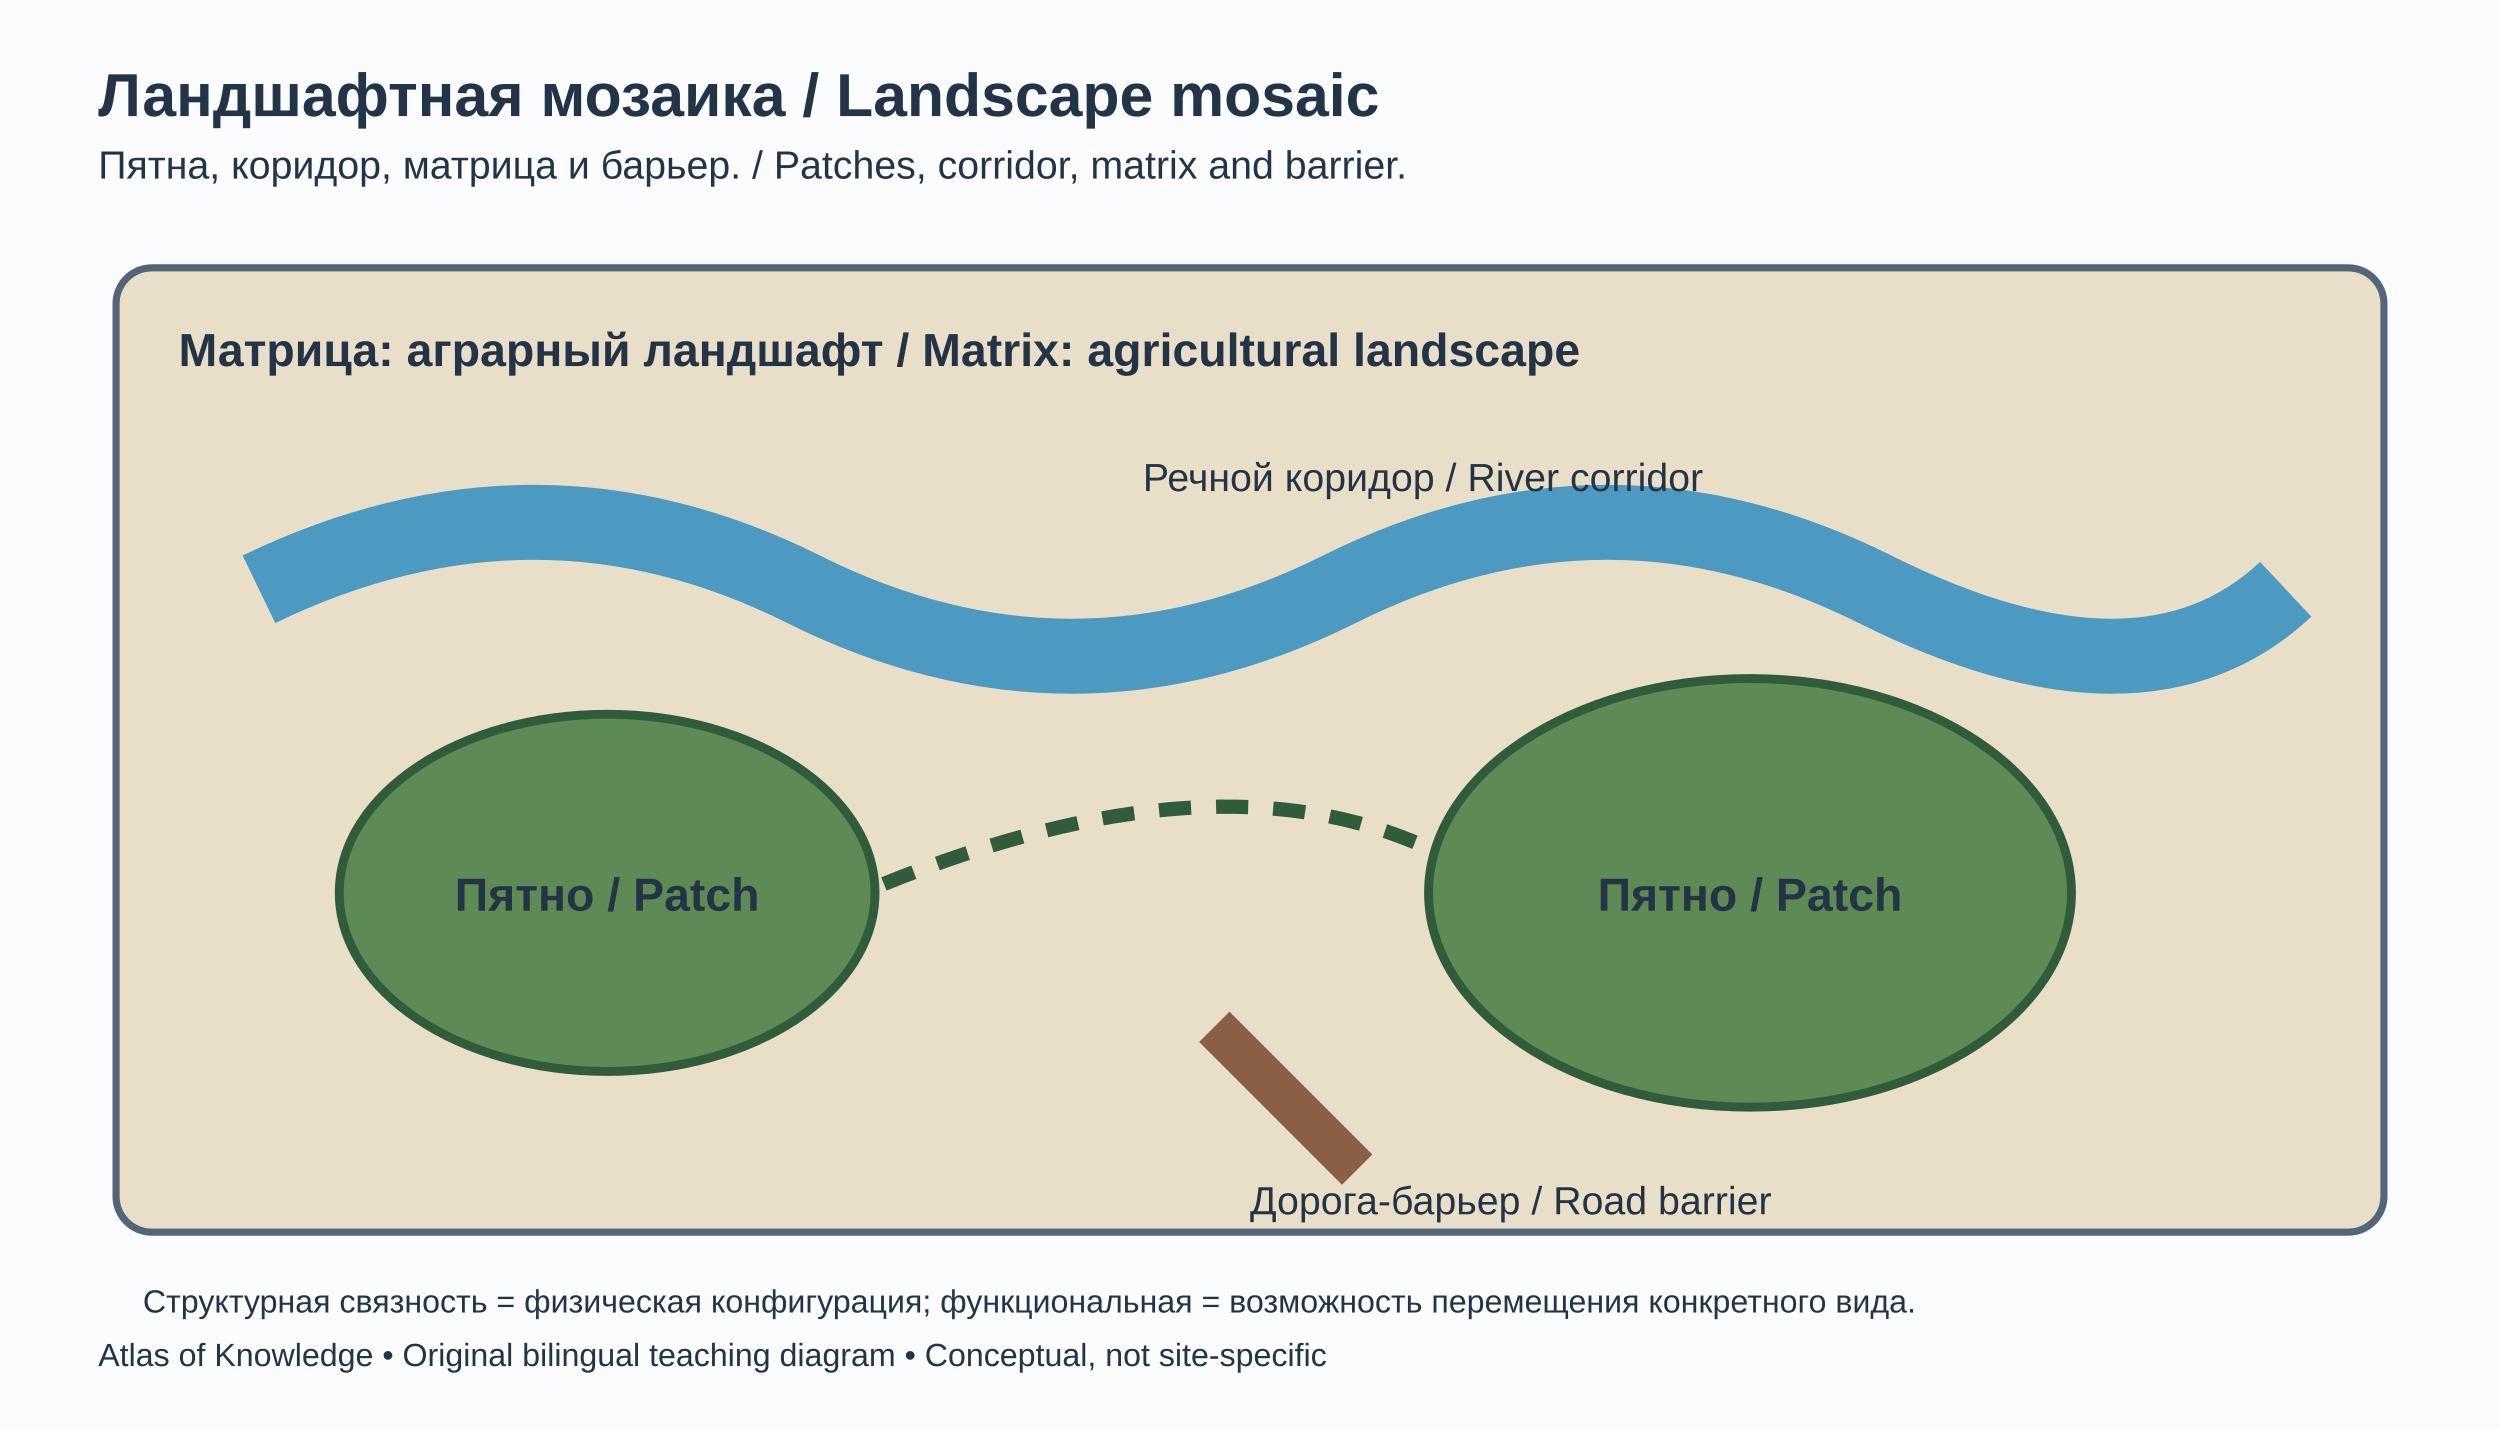
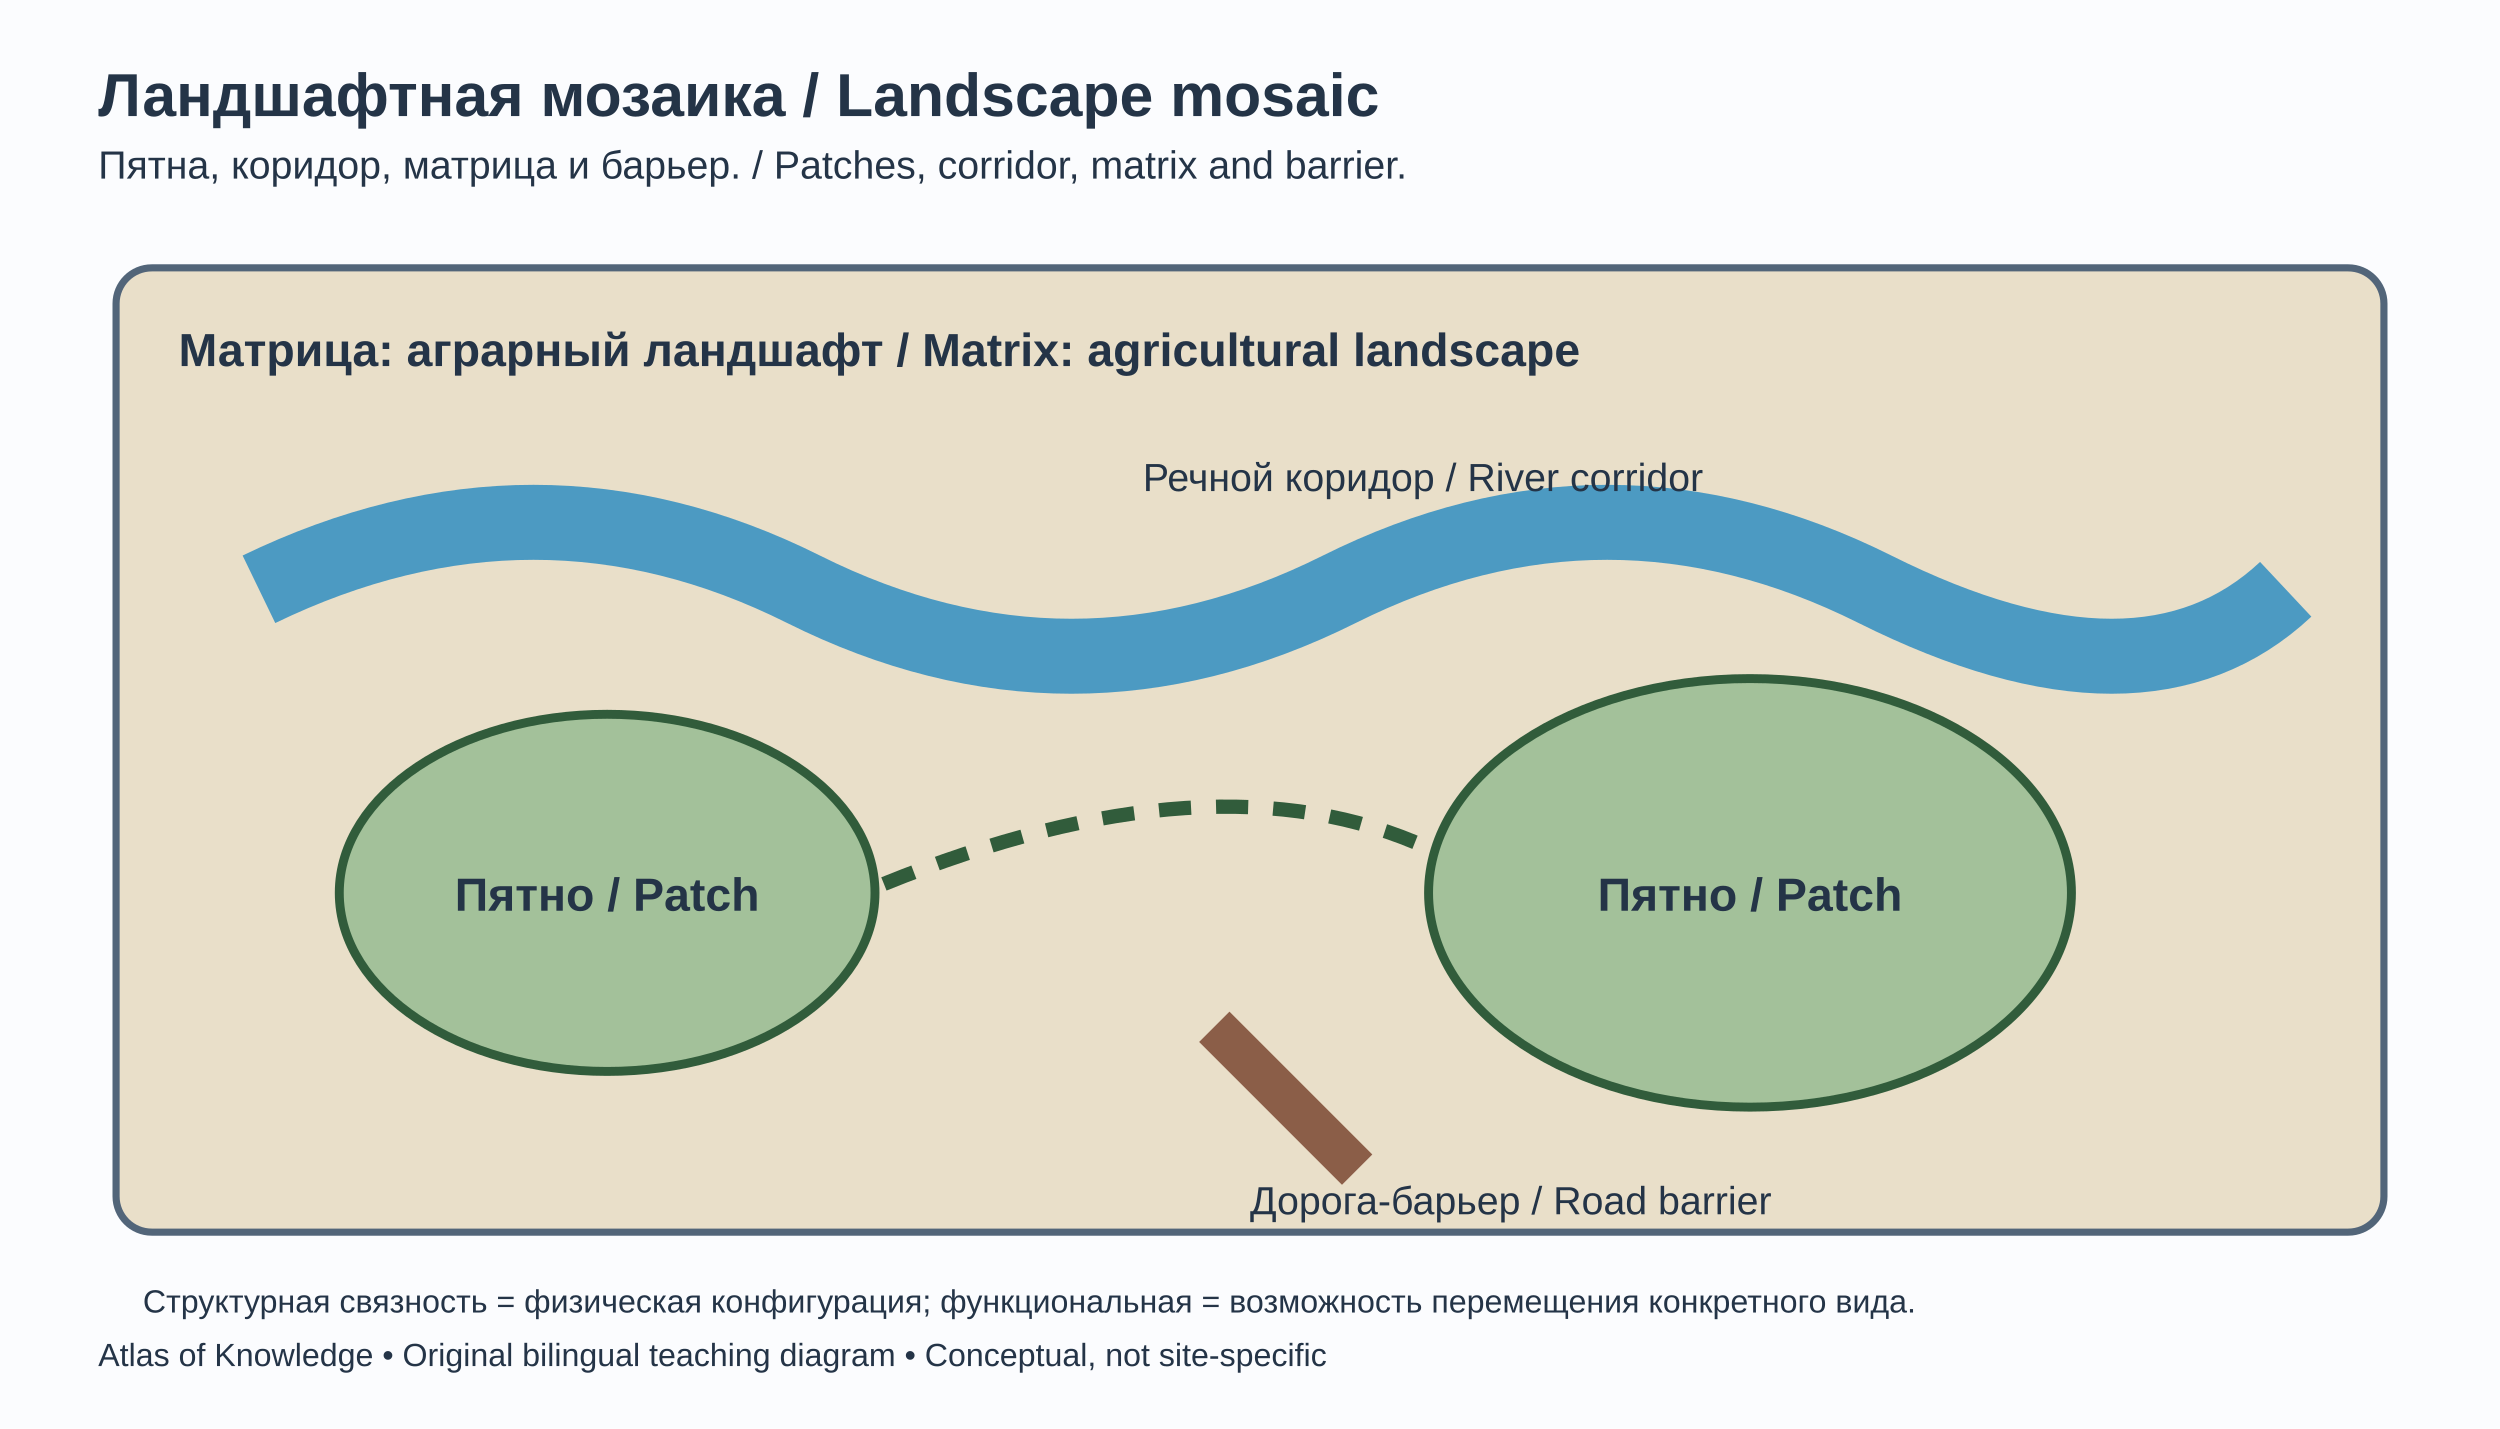
<svg xmlns="http://www.w3.org/2000/svg" viewBox="0 0 1400 800" role="img" aria-labelledby="t d">
  <style>text{font-family:Arial,sans-serif;fill:#243447}.h{font-size:34px;font-weight:bold}.s{font-size:22px}.b{font-size:26px;font-weight:bold}.n{font-size:18px}.box{stroke:#526579;stroke-width:3;rx:18}</style>
  <rect width="1400" height="800" fill="#fbfcfe" />
  <text x="55" y="65" class="h">Ландшафтная мозаика / Landscape mosaic</text>
  <text x="55" y="100" class="s">Пятна, коридор, матрица и барьер. / Patches, corridor, matrix and barrier.</text>
  <rect x="65" y="150" width="1270" height="540" rx="20" fill="#e9dfc9" stroke="#526579" stroke-width="4" />
  <text x="100" y="205" class="b">Матрица: аграрный ландшафт / Matrix: agricultural landscape</text>
  <path d="M145 330 Q300 255 450 330 T750 330 T1050 330 T1280 330" stroke="#4c9ac2" stroke-width="42" fill="none" />
  <text x="640" y="275" class="s">Речной коридор / River corridor</text>
-   <ellipse cx="340" cy="500" rx="150" ry="100" fill="#5e8a55" stroke="#315c3b" stroke-width="5" />
-   <ellipse cx="980" cy="500" rx="180" ry="120" fill="#5e8a55" stroke="#315c3b" stroke-width="5" />
+   <ellipse cx="340" cy="500" rx="150" ry="100" fill="#a3c19a" stroke="#315c3b" stroke-width="5" />
+   <ellipse cx="980" cy="500" rx="180" ry="120" fill="#a3c19a" stroke="#315c3b" stroke-width="5" />
  <text x="340" y="510" text-anchor="middle" class="b">Пятно / Patch</text>
  <text x="980" y="510" text-anchor="middle" class="b">Пятно / Patch</text>
  <path d="M495 495 Q680 420 800 475" stroke="#315c3b" stroke-width="8" stroke-dasharray="18 14" fill="none" />
  <path d="M680 575 L760 655" stroke="#8b5e48" stroke-width="24" />
  <text x="700" y="680" class="s">Дорога-барьер / Road barrier</text>
  <text x="80" y="735" class="n">Структурная связность = физическая конфигурация; функциональная = возможность перемещения конкретного вида.</text>
  <text x="55" y="765" class="n">Atlas of Knowledge • Original bilingual teaching diagram • Conceptual, not site-specific</text>
</svg>
